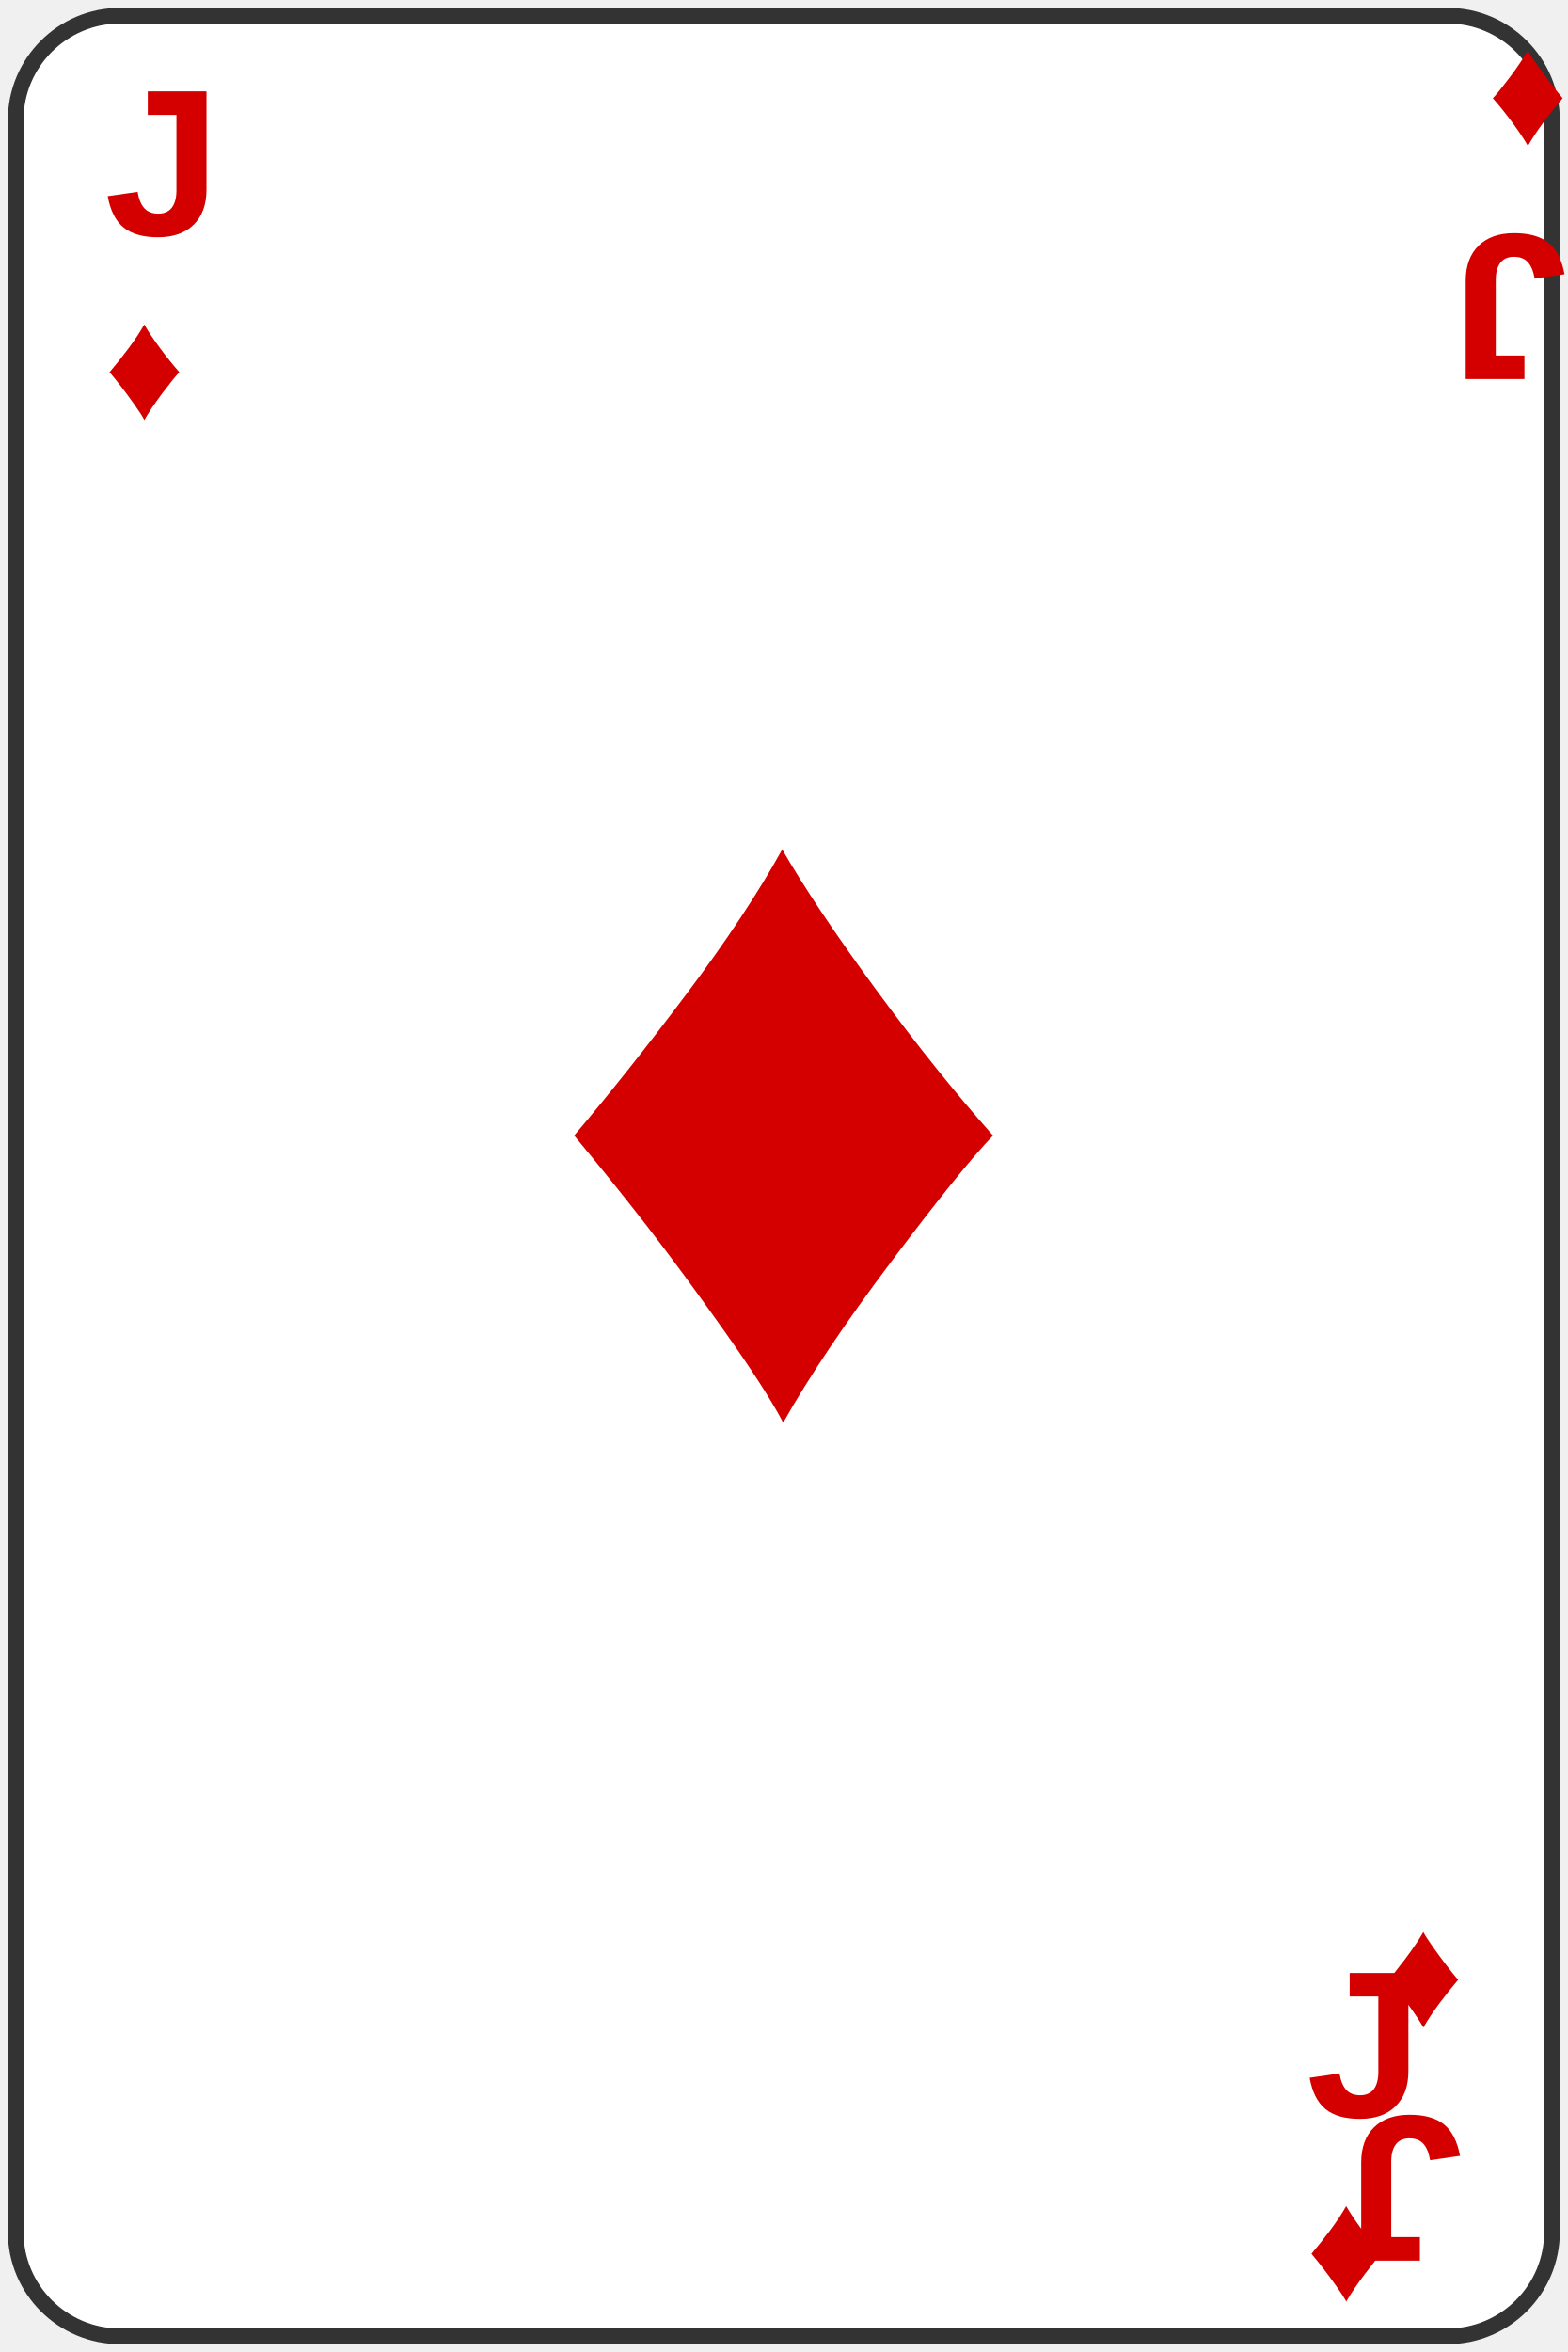
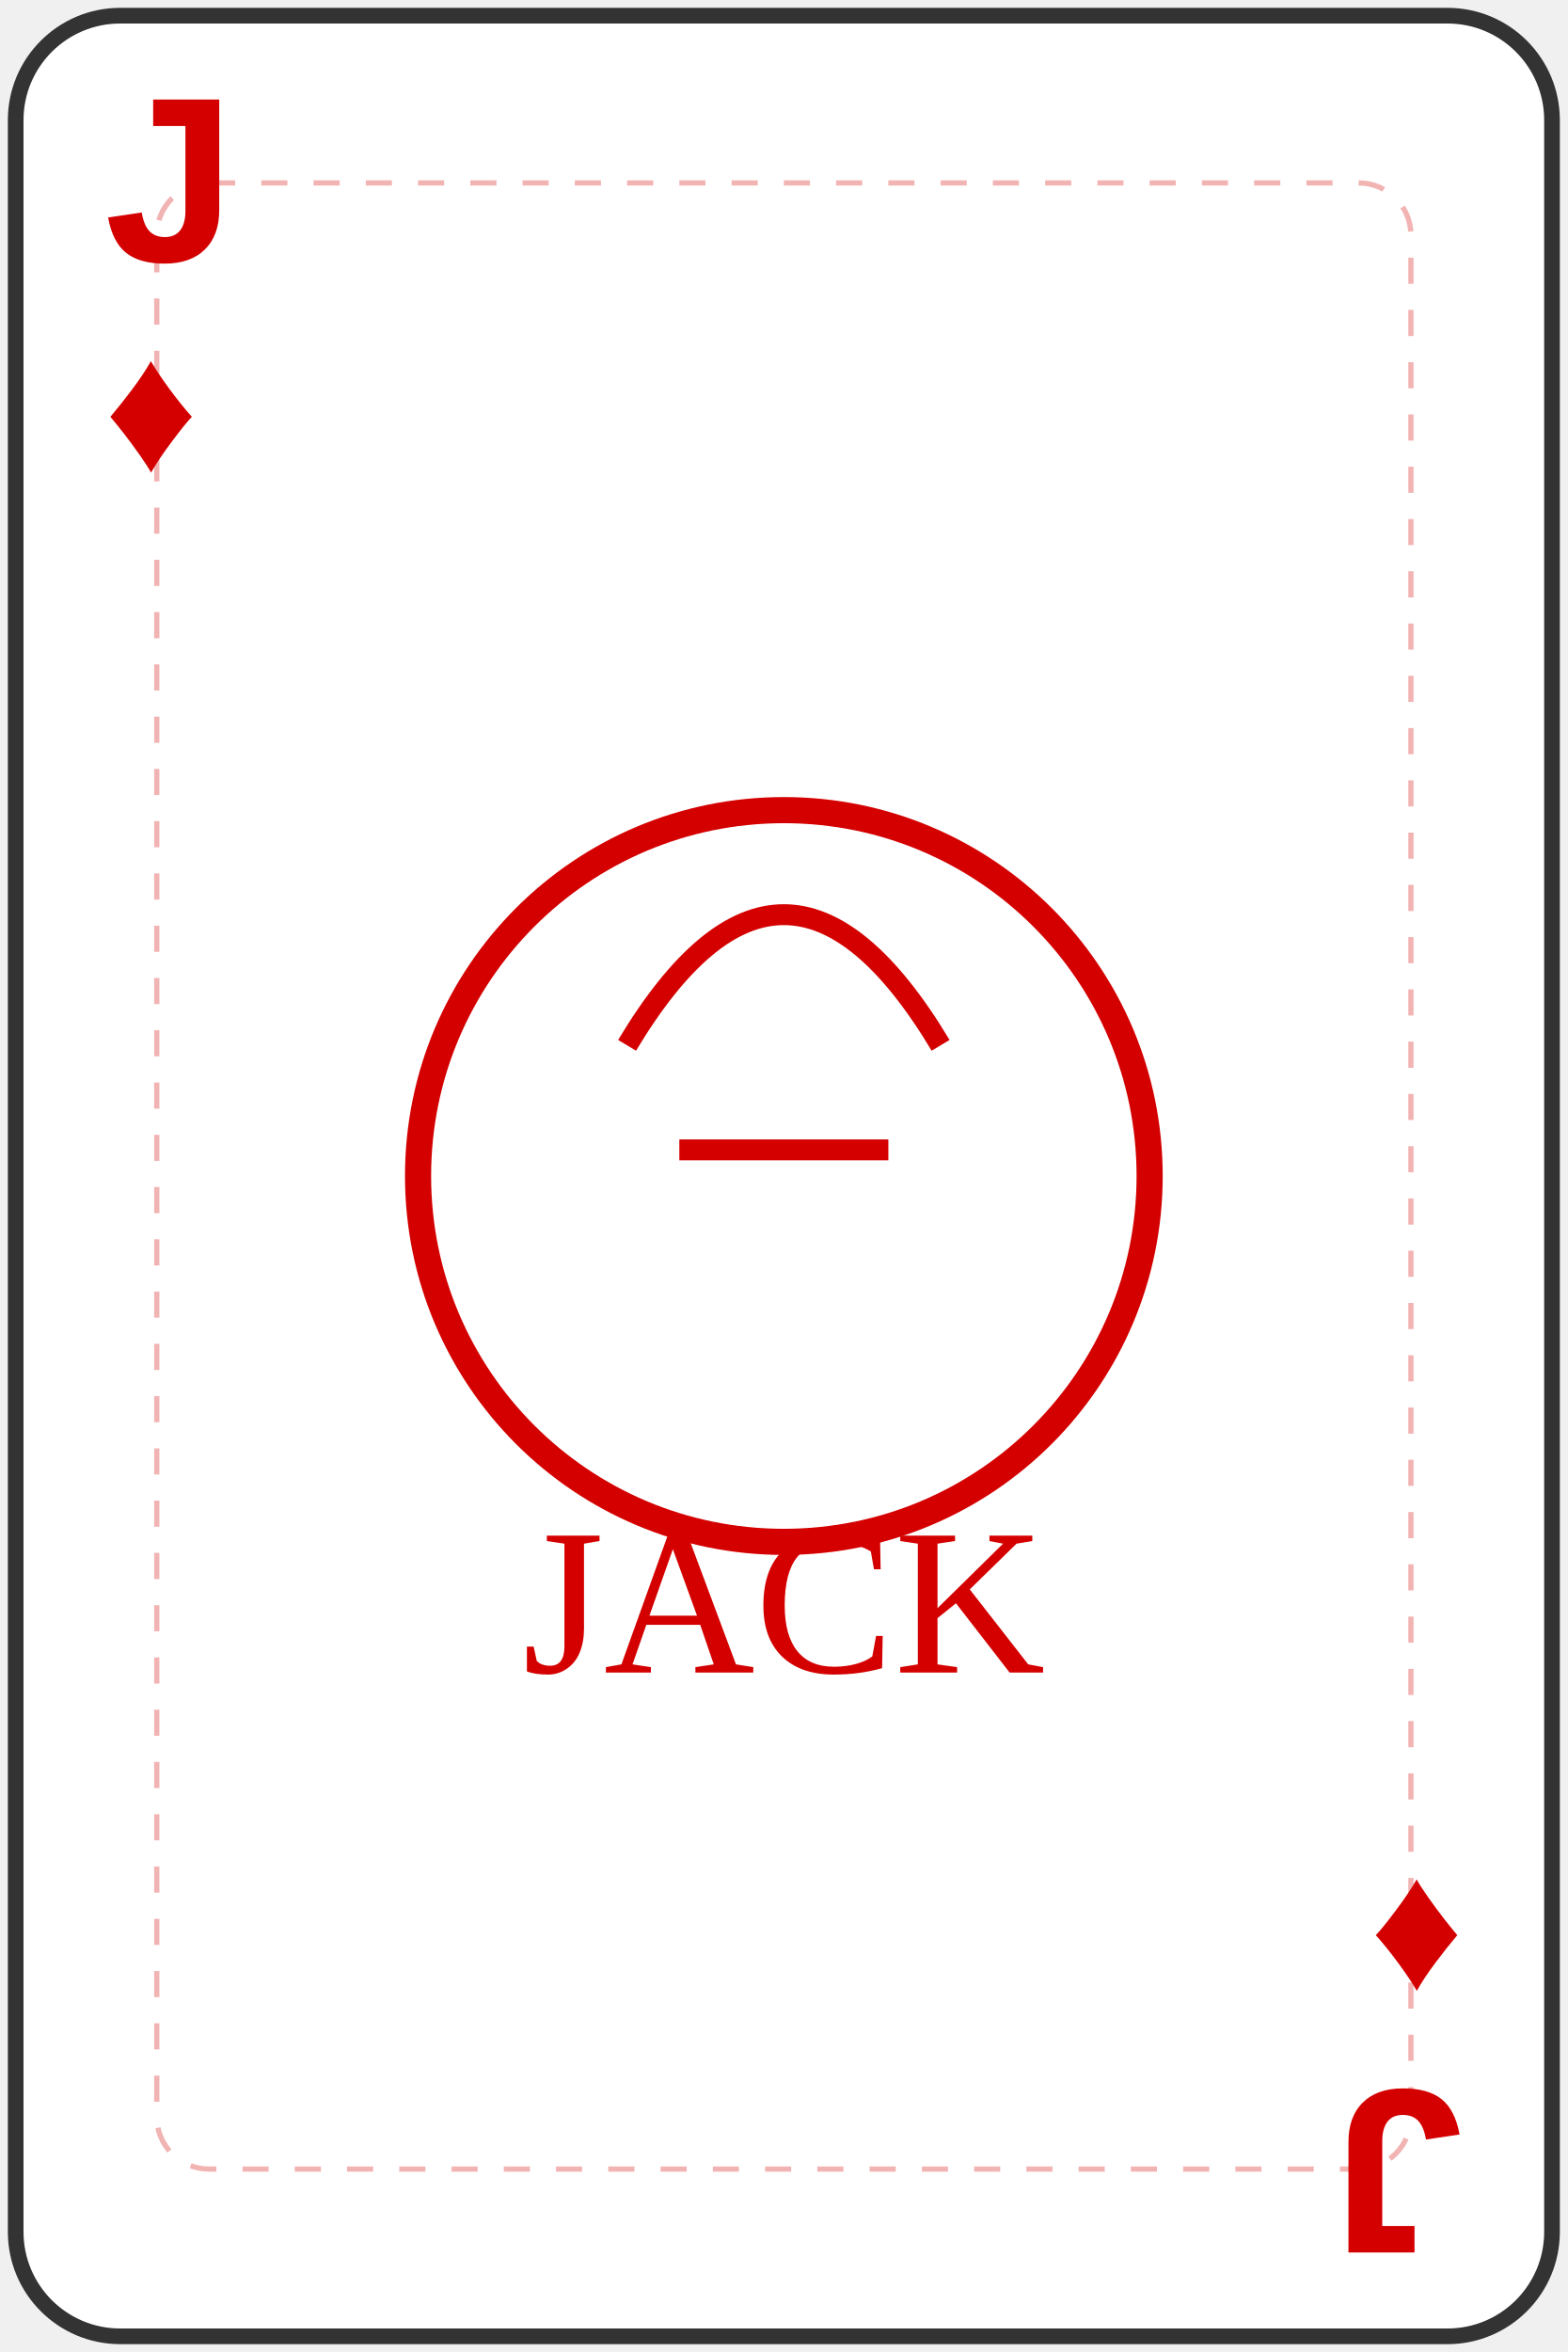
<svg xmlns="http://www.w3.org/2000/svg" width="300" height="450" viewBox="0 0 300 450">
  <rect width="294" height="444" x="3" y="3" rx="20" ry="20" fill="white" stroke="#333" stroke-width="3" />
+   <rect width="240" height="380" x="30" y="35" rx="10" ry="10" fill="none" stroke="#D40000" stroke-width="1" stroke-dasharray="5,5" opacity="0.3" />
  <g fill="#D40000">
-     <text x="20" y="45" font-size="40" font-weight="bold" font-family="Arial">J</text>
-     <text x="20" y="80" font-size="30" font-family="Arial">♦</text>
-   </g>
-   <g fill="#D40000" transform="rotate(180, 275, 45)">
-     <text x="250" y="45" font-size="40" font-weight="bold" font-family="Arial">J</text>
-     <text x="250" y="80" font-size="30" font-family="Arial">♦</text>
+     <text x="20" y="50" font-size="45" font-weight="bold" font-family="Arial">J</text>
+     <text x="20" y="90" font-size="35" font-family="Arial">♦</text>
  </g>
  <g fill="#D40000" transform="rotate(180, 150, 225)">
-     <text x="20" y="45" font-size="40" font-weight="bold" font-family="Arial">J</text>
-     <text x="20" y="80" font-size="30" font-family="Arial">♦</text>
+     <text x="20" y="50" font-size="45" font-weight="bold" font-family="Arial">J</text>
+     <text x="20" y="90" font-size="35" font-family="Arial">♦</text>
  </g>
-   <g fill="#D40000" transform="rotate(360, 275, 405)">
-     <text x="250" y="405" font-size="40" font-weight="bold" font-family="Arial">J</text>
-     <text x="250" y="440" font-size="30" font-family="Arial">♦</text>
-   </g>
-   <text x="150" y="270" font-size="180" text-anchor="middle" fill="#D40000">♦</text>
+   <circle cx="150" cy="225" r="70" fill="none" stroke="#D40000" stroke-width="5" />
+   <path d="M120 200 Q150 150 180 200 M130 220 L170 220" stroke="#D40000" fill="none" stroke-width="4" />
+   <text x="150" y="320" font-size="40" text-anchor="middle" fill="#D40000">JACK</text>
</svg>
